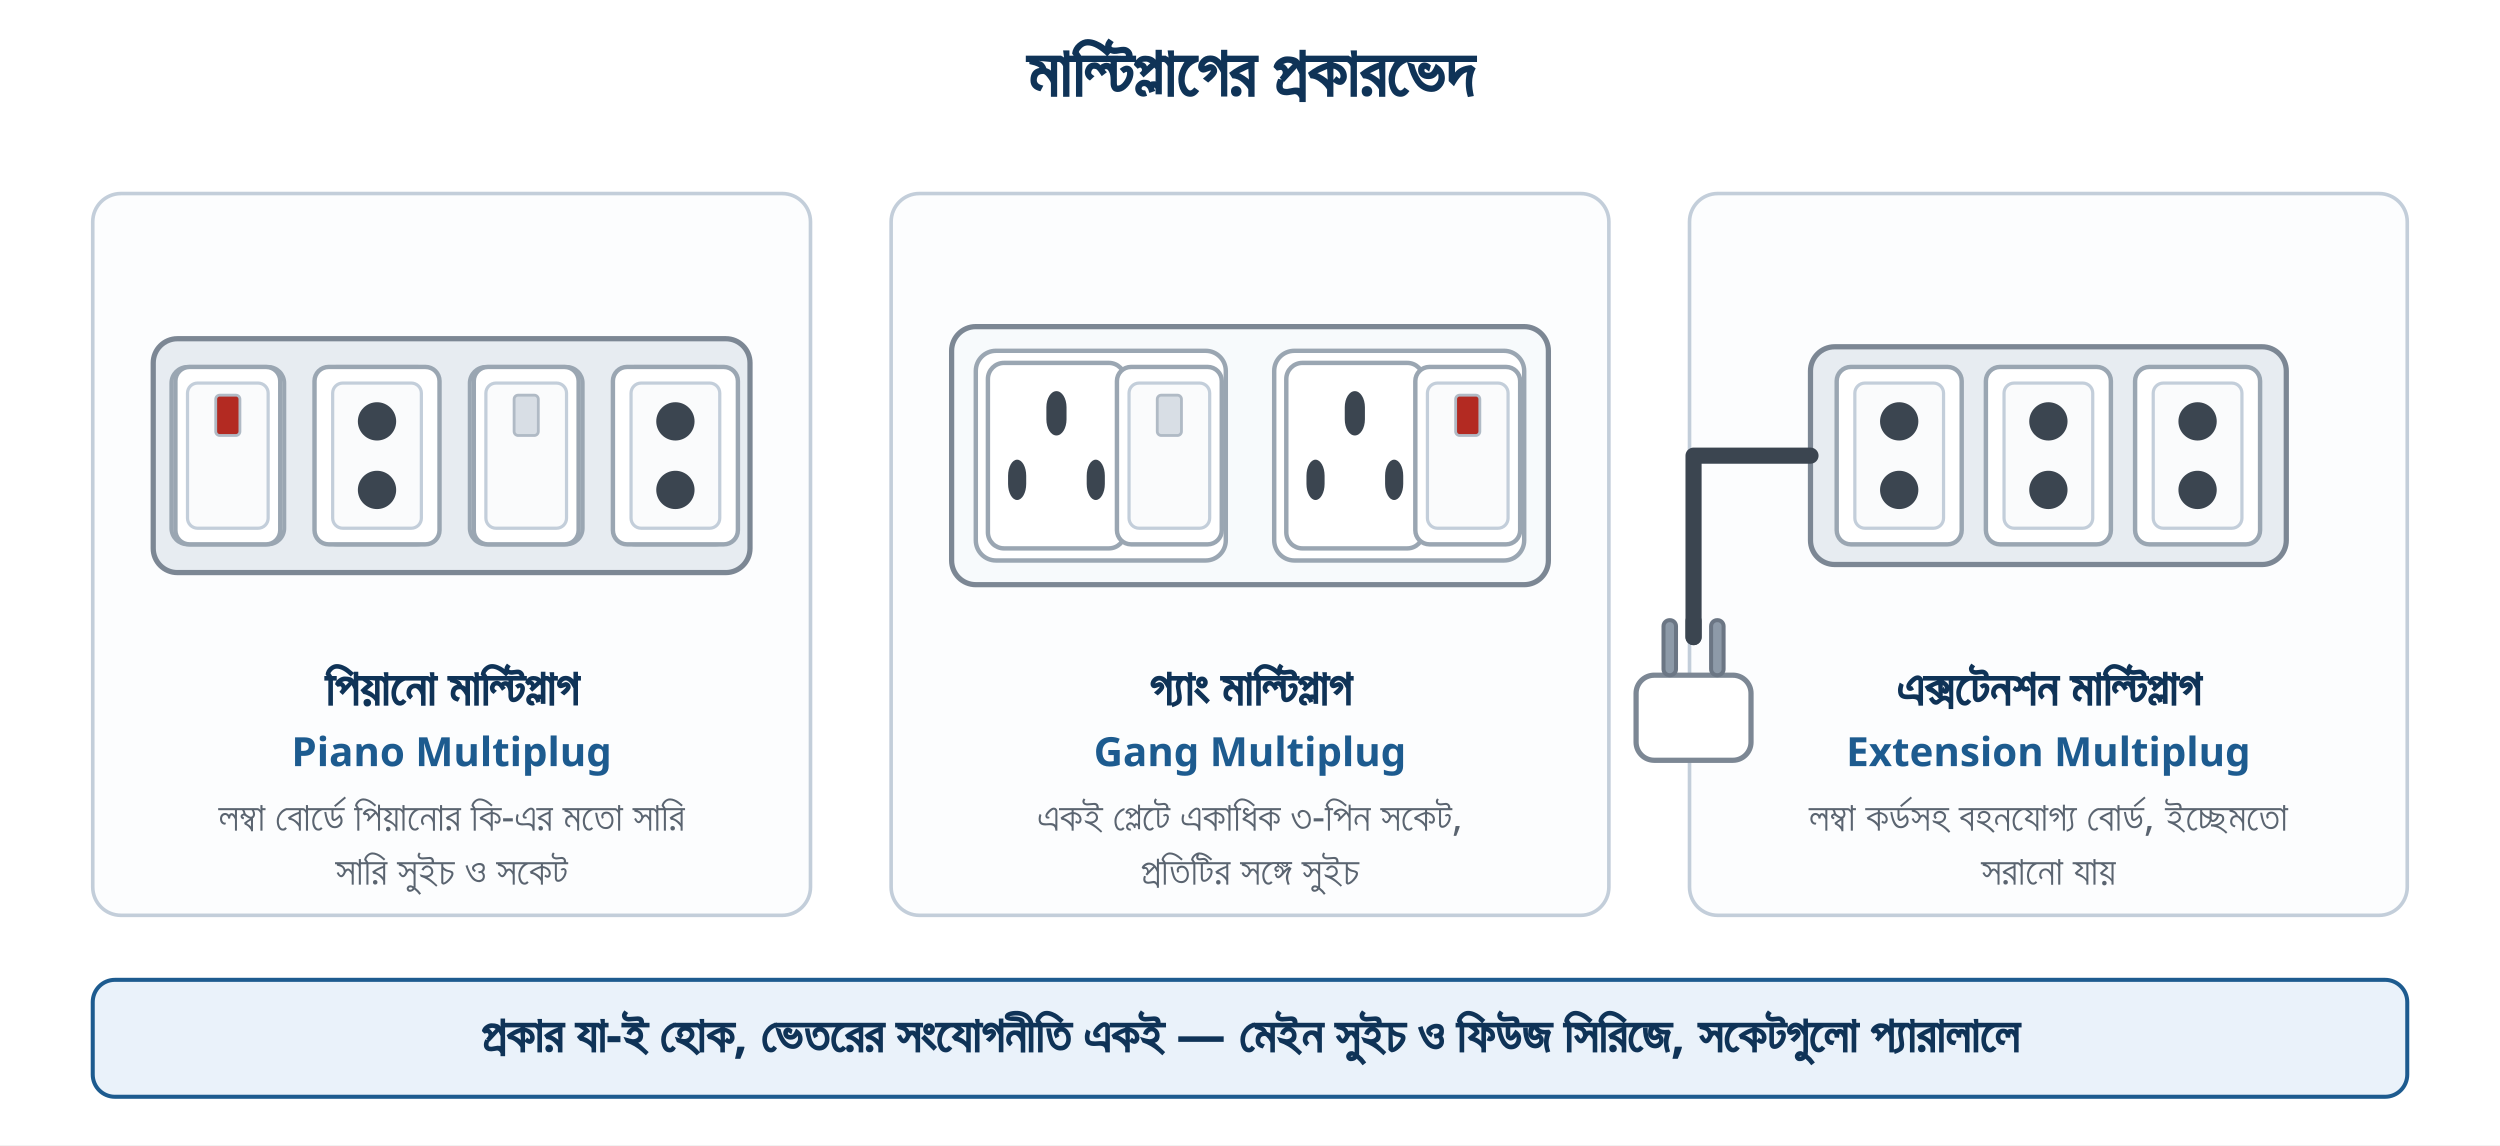
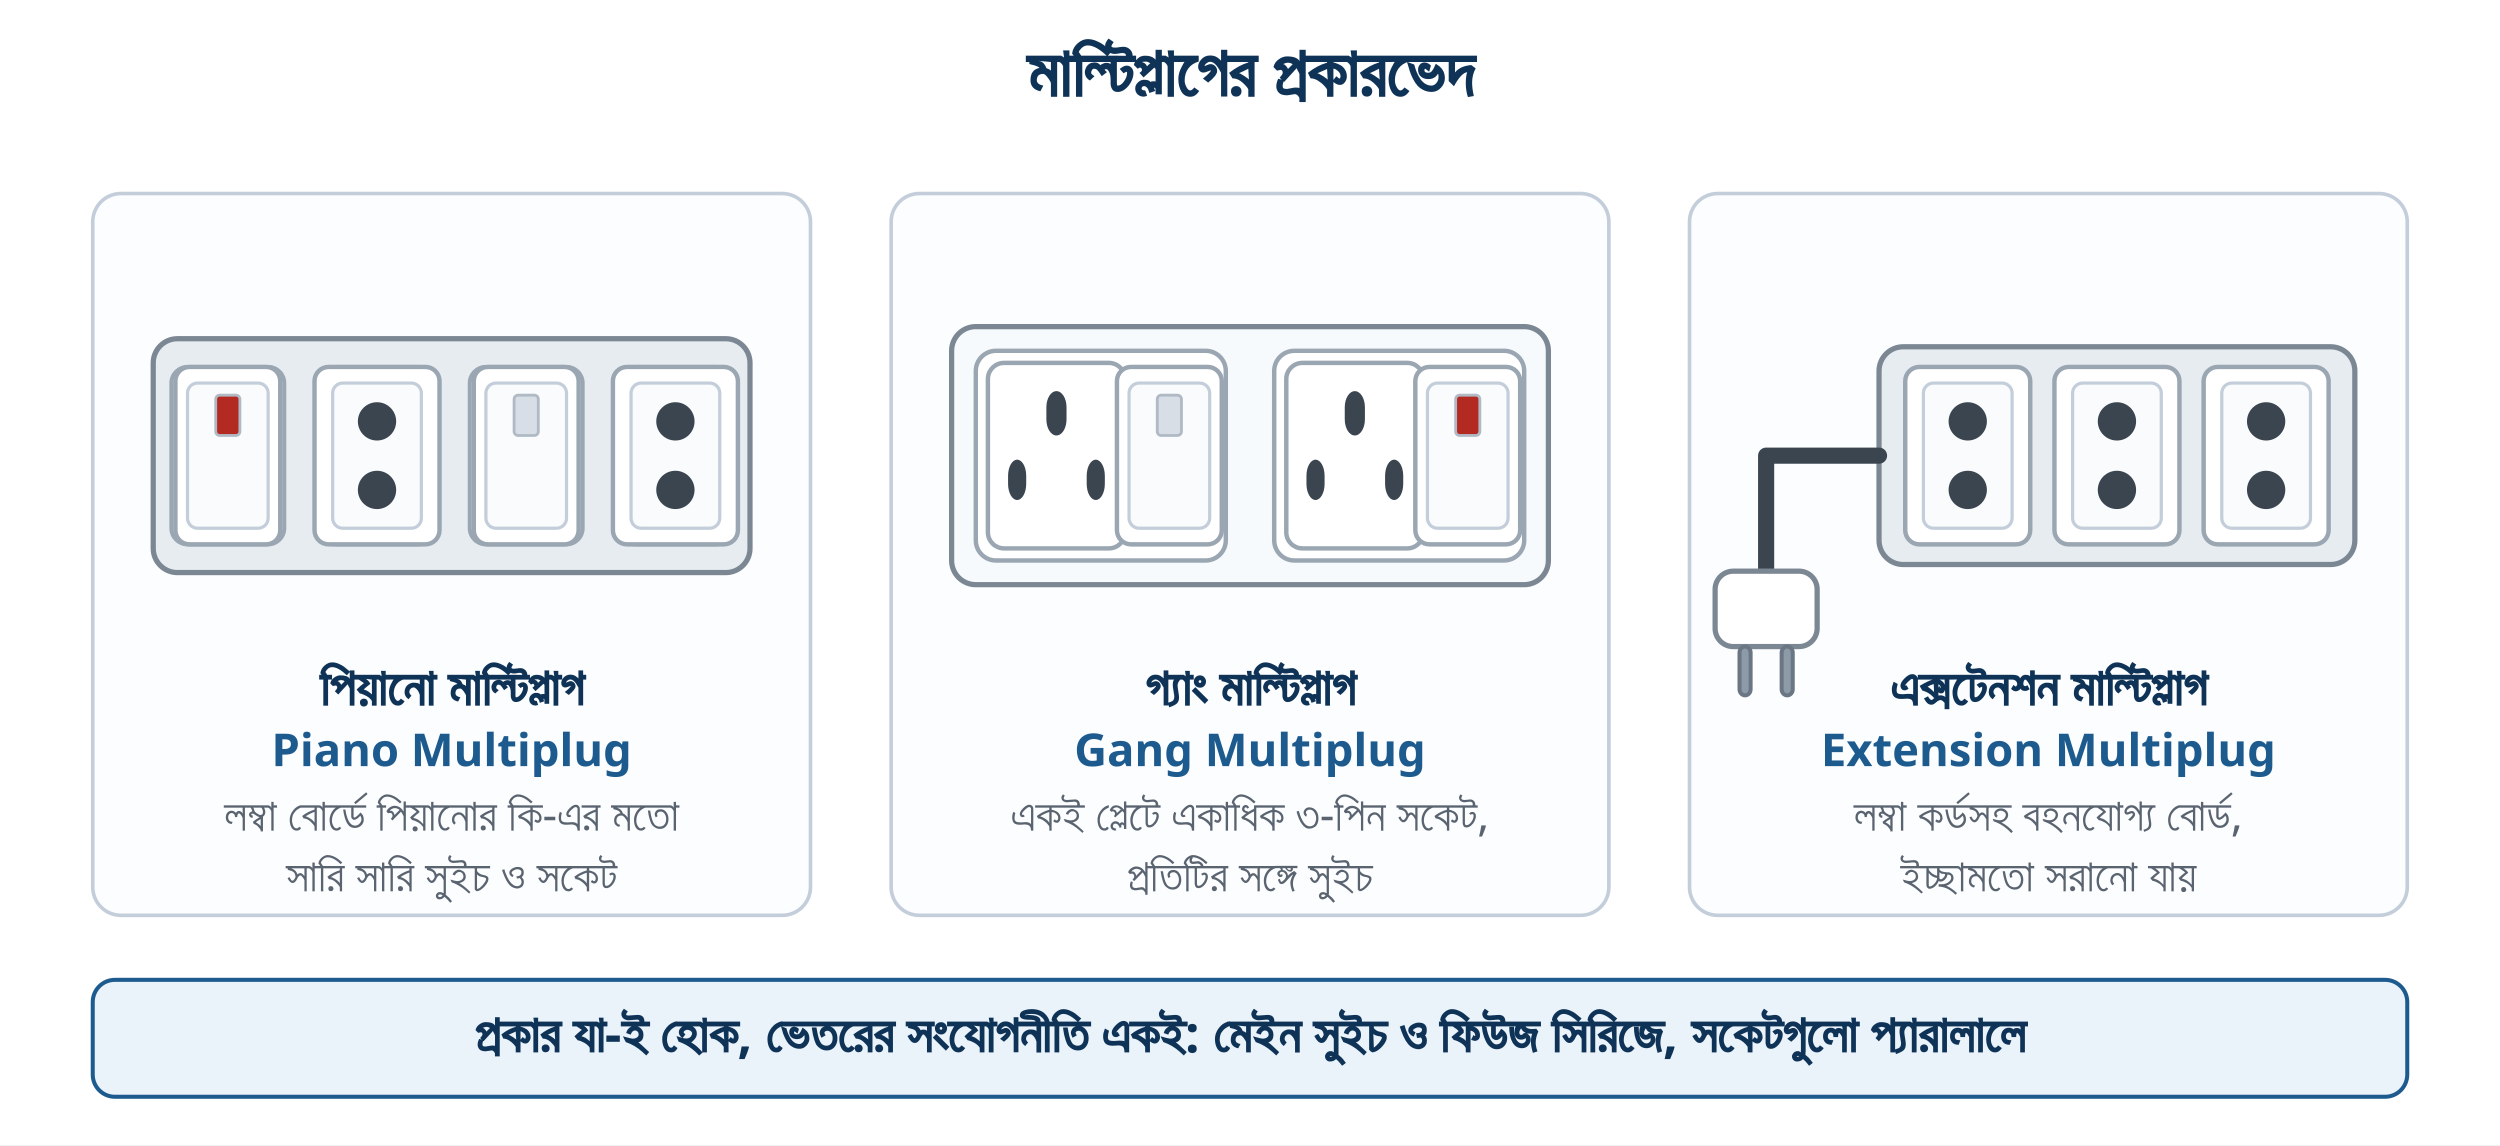
<svg xmlns="http://www.w3.org/2000/svg" width="1240" height="568" viewBox="0 0 1240 568">
  <rect width="1240" height="568" fill="#FFFFFF" />
  <text x="620.0" y="48.0" font-family="Kalpurush" font-size="34" font-weight="700" fill="#0F3357" text-anchor="middle">মাল্টিপ্লাগের প্রকারভেদ</text>
  <rect x="46.0" y="96.0" width="356.0" height="358.0" rx="14" fill="#FCFDFE" stroke="#C3CEDA" stroke-width="1.8" />
  <rect x="76.0" y="168.0" width="296.0" height="116.0" rx="12" fill="#E7ECF1" stroke="#7C8794" stroke-width="2.6" />
  <rect x="85.0" y="182.0" width="56.0" height="88.0" rx="8" fill="#F2F5F8" stroke="#9AA6B2" stroke-width="2" />
  <rect x="87.0" y="182.0" width="52.0" height="88.0" rx="7" fill="#FFFFFF" stroke="#9AA6B2" stroke-width="2.2" />
  <rect x="93.0" y="190.0" width="40.0" height="72.0" rx="5" fill="#FAFBFC" stroke="#C3CEDA" stroke-width="1.6" />
  <rect x="107.0" y="196.0" width="12.0" height="20.0" rx="2" fill="#B32A22" stroke="#B0BAC5" stroke-width="1.4" />
  <rect x="159.0" y="182.0" width="56.0" height="88.0" rx="8" fill="#F2F5F8" stroke="#9AA6B2" stroke-width="2" />
  <rect x="156.0" y="182.0" width="62.0" height="88.0" rx="7" fill="#FFFFFF" stroke="#9AA6B2" stroke-width="2.2" />
  <rect x="165.0" y="190.0" width="44.0" height="72.0" rx="5" fill="#FAFBFC" stroke="#C3CEDA" stroke-width="1.6" />
  <circle cx="187.0" cy="209.0" r="9.5" fill="#3B4550" stroke="none" stroke-width="2" />
  <circle cx="187.0" cy="243.0" r="9.5" fill="#3B4550" stroke="none" stroke-width="2" />
  <rect x="233.0" y="182.0" width="56.0" height="88.0" rx="8" fill="#F2F5F8" stroke="#9AA6B2" stroke-width="2" />
  <rect x="235.0" y="182.0" width="52.0" height="88.0" rx="7" fill="#FFFFFF" stroke="#9AA6B2" stroke-width="2.2" />
  <rect x="241.0" y="190.0" width="40.0" height="72.0" rx="5" fill="#FAFBFC" stroke="#C3CEDA" stroke-width="1.6" />
  <rect x="255.0" y="196.0" width="12.0" height="20.0" rx="2" fill="#D8DEE5" stroke="#B0BAC5" stroke-width="1.4" />
  <rect x="307.0" y="182.0" width="56.0" height="88.0" rx="8" fill="#F2F5F8" stroke="#9AA6B2" stroke-width="2" />
  <rect x="304.0" y="182.0" width="62.0" height="88.0" rx="7" fill="#FFFFFF" stroke="#9AA6B2" stroke-width="2.2" />
  <rect x="313.0" y="190.0" width="44.0" height="72.0" rx="5" fill="#FAFBFC" stroke="#C3CEDA" stroke-width="1.6" />
  <circle cx="335.0" cy="209.0" r="9.5" fill="#3B4550" stroke="none" stroke-width="2" />
  <circle cx="335.0" cy="243.0" r="9.5" fill="#3B4550" stroke="none" stroke-width="2" />
-   <text x="224.0" y="350.0" font-family="Kalpurush" font-size="24.5" font-weight="700" fill="#0F3357" text-anchor="middle">পিয়ানো মাল্টিপ্লাগ</text>
-   <text x="224.0" y="380.0" font-family="Kalpurush" font-size="20" font-weight="600" fill="#1D5B8F" text-anchor="middle">Piano Multiplug</text>
-   <text x="224.0" y="412.0" font-family="Kalpurush" font-size="20" font-weight="400" fill="#5A6470" text-anchor="middle">লম্বা বোর্ডে পিয়ানোর কি-এর মতো সারি</text>
-   <text x="224.0" y="438.8" font-family="Kalpurush" font-size="20" font-weight="400" fill="#5A6470" text-anchor="middle">সারি সুইচ ও সকেট</text>
+   <text x="224.0" y="350.0" font-family="Kalpurush" font-size="25.5" font-weight="700" fill="#0F3357" text-anchor="middle">পিয়ানো মাল্টিপ্লাগ</text>
+   <text x="224.0" y="380.0" font-family="Kalpurush" font-size="22.5" font-weight="600" fill="#1D5B8F" text-anchor="middle">Piano Multiplug</text>
+   <text x="224.0" y="412.0" font-family="Kalpurush" font-size="22.5" font-weight="400" fill="#5A6470" text-anchor="middle">লম্বা বোর্ডে পিয়ানোর কি-এর মতো</text>
+   <text x="224.0" y="442.1" font-family="Kalpurush" font-size="22.5" font-weight="400" fill="#5A6470" text-anchor="middle">সারি সারি সুইচ ও সকেট</text>
  <rect x="442.0" y="96.0" width="356.0" height="358.0" rx="14" fill="#FCFDFE" stroke="#C3CEDA" stroke-width="1.8" />
  <rect x="472.0" y="162.0" width="296.0" height="128.0" rx="12" fill="#F7FAFC" stroke="#7C8794" stroke-width="2.6" />
  <rect x="484.0" y="174.0" width="124.0" height="104.0" rx="10" fill="#FFFFFF" stroke="#9AA6B2" stroke-width="2.2" />
  <rect x="490.0" y="180.0" width="68.0" height="92.0" rx="8" fill="#FFFFFF" stroke="#9AA6B2" stroke-width="2.2" />
  <rect x="519.0" y="194.0" width="10.0" height="22.0" rx="8" fill="#3B4550" stroke="none" stroke-width="1.5" />
  <rect x="500.0" y="228.0" width="9.0" height="20.0" rx="8" fill="#3B4550" stroke="none" stroke-width="1.5" />
  <rect x="539.0" y="228.0" width="9.0" height="20.0" rx="8" fill="#3B4550" stroke="none" stroke-width="1.5" />
  <rect x="554.0" y="182.0" width="52.0" height="88.0" rx="7" fill="#FFFFFF" stroke="#9AA6B2" stroke-width="2.2" />
  <rect x="560.0" y="190.0" width="40.0" height="72.0" rx="5" fill="#FAFBFC" stroke="#C3CEDA" stroke-width="1.6" />
  <rect x="574.0" y="196.0" width="12.0" height="20.0" rx="2" fill="#D8DEE5" stroke="#B0BAC5" stroke-width="1.4" />
  <rect x="632.0" y="174.0" width="124.0" height="104.0" rx="10" fill="#FFFFFF" stroke="#9AA6B2" stroke-width="2.2" />
  <rect x="638.0" y="180.0" width="68.0" height="92.0" rx="8" fill="#FFFFFF" stroke="#9AA6B2" stroke-width="2.2" />
  <rect x="667.0" y="194.0" width="10.0" height="22.0" rx="8" fill="#3B4550" stroke="none" stroke-width="1.5" />
  <rect x="648.0" y="228.0" width="9.0" height="20.0" rx="8" fill="#3B4550" stroke="none" stroke-width="1.5" />
  <rect x="687.0" y="228.0" width="9.0" height="20.0" rx="8" fill="#3B4550" stroke="none" stroke-width="1.5" />
  <rect x="702.0" y="182.0" width="52.0" height="88.0" rx="7" fill="#FFFFFF" stroke="#9AA6B2" stroke-width="2.2" />
  <rect x="708.0" y="190.0" width="40.0" height="72.0" rx="5" fill="#FAFBFC" stroke="#C3CEDA" stroke-width="1.6" />
  <rect x="722.0" y="196.0" width="12.0" height="20.0" rx="2" fill="#B32A22" stroke="#B0BAC5" stroke-width="1.4" />
-   <text x="620.0" y="350.0" font-family="Kalpurush" font-size="24.5" font-weight="700" fill="#0F3357" text-anchor="middle">গ্যাং মাল্টিপ্লাগ</text>
-   <text x="620.0" y="380.0" font-family="Kalpurush" font-size="20" font-weight="600" fill="#1D5B8F" text-anchor="middle">Gang Multiplug</text>
-   <text x="620.0" y="412.0" font-family="Kalpurush" font-size="20" font-weight="400" fill="#5A6470" text-anchor="middle">একই প্লেটে একাধিক ৩-পিন সকেট,</text>
-   <text x="620.0" y="438.8" font-family="Kalpurush" font-size="20" font-weight="400" fill="#5A6470" text-anchor="middle">প্রতিটির সঙ্গে সুইচ</text>
+   <text x="620.0" y="350.0" font-family="Kalpurush" font-size="25.5" font-weight="700" fill="#0F3357" text-anchor="middle">গ্যাং মাল্টিপ্লাগ</text>
+   <text x="620.0" y="380.0" font-family="Kalpurush" font-size="22.5" font-weight="600" fill="#1D5B8F" text-anchor="middle">Gang Multiplug</text>
+   <text x="620.0" y="412.0" font-family="Kalpurush" font-size="22.5" font-weight="400" fill="#5A6470" text-anchor="middle">একই প্লেটে একাধিক ৩-পিন সকেট,</text>
+   <text x="620.0" y="442.1" font-family="Kalpurush" font-size="22.5" font-weight="400" fill="#5A6470" text-anchor="middle">প্রতিটির সঙ্গে সুইচ</text>
  <rect x="838.0" y="96.0" width="356.0" height="358.0" rx="14" fill="#FCFDFE" stroke="#C3CEDA" stroke-width="1.8" />
-   <rect x="898.0" y="172.0" width="236.0" height="108.0" rx="12" fill="#E7ECF1" stroke="#7C8794" stroke-width="2.6" />
-   <rect x="911.0" y="182.0" width="62.0" height="88.0" rx="7" fill="#FFFFFF" stroke="#9AA6B2" stroke-width="2.2" />
-   <rect x="920.0" y="190.0" width="44.0" height="72.0" rx="5" fill="#FAFBFC" stroke="#C3CEDA" stroke-width="1.6" />
-   <circle cx="942.0" cy="209.0" r="9.5" fill="#3B4550" stroke="none" stroke-width="2" />
-   <circle cx="942.0" cy="243.0" r="9.5" fill="#3B4550" stroke="none" stroke-width="2" />
-   <rect x="985.0" y="182.0" width="62.0" height="88.0" rx="7" fill="#FFFFFF" stroke="#9AA6B2" stroke-width="2.2" />
-   <rect x="994.0" y="190.0" width="44.0" height="72.0" rx="5" fill="#FAFBFC" stroke="#C3CEDA" stroke-width="1.6" />
-   <circle cx="1016.0" cy="209.0" r="9.5" fill="#3B4550" stroke="none" stroke-width="2" />
-   <circle cx="1016.0" cy="243.0" r="9.5" fill="#3B4550" stroke="none" stroke-width="2" />
-   <rect x="1059.0" y="182.0" width="62.0" height="88.0" rx="7" fill="#FFFFFF" stroke="#9AA6B2" stroke-width="2.2" />
-   <rect x="1068.0" y="190.0" width="44.0" height="72.0" rx="5" fill="#FAFBFC" stroke="#C3CEDA" stroke-width="1.6" />
-   <circle cx="1090.0" cy="209.0" r="9.5" fill="#3B4550" stroke="none" stroke-width="2" />
-   <circle cx="1090.0" cy="243.0" r="9.5" fill="#3B4550" stroke="none" stroke-width="2" />
-   <path d="M 898.0 226 L 840.0 226 L 840.0 316" fill="none" stroke="#3B4550" stroke-width="8" stroke-linecap="round" stroke-linejoin="round" />
-   <rect x="811.5" y="334.9" width="57.0" height="42.2" rx="9" fill="#FFFFFF" stroke="#7C8794" stroke-width="2.6" />
-   <rect x="825.1" y="307.6" width="6.2" height="27.3" rx="3" fill="#8D9AA8" stroke="#6B7684" stroke-width="2" />
-   <rect x="848.7" y="307.6" width="6.2" height="27.3" rx="3" fill="#8D9AA8" stroke="#6B7684" stroke-width="2" />
-   <path d="M 840.0 316 L 840.0 308" fill="none" stroke="#3B4550" stroke-width="8" stroke-linecap="round" stroke-linejoin="round" />
-   <text x="1016.0" y="350.0" font-family="Kalpurush" font-size="24.5" font-weight="700" fill="#0F3357" text-anchor="middle">এক্সটেনশন মাল্টিপ্লাগ</text>
-   <text x="1016.0" y="380.0" font-family="Kalpurush" font-size="20" font-weight="600" fill="#1D5B8F" text-anchor="middle">Extension Multiplug</text>
-   <text x="1016.0" y="412.0" font-family="Kalpurush" font-size="20" font-weight="400" fill="#5A6470" text-anchor="middle">লম্বা কর্ডসহ বহনযোগ্য বোর্ড, ইচ্ছেমতো</text>
-   <text x="1016.0" y="438.8" font-family="Kalpurush" font-size="20" font-weight="400" fill="#5A6470" text-anchor="middle">সরানো যায়</text>
+   <rect x="932.0" y="172.0" width="236.0" height="108.0" rx="12" fill="#E7ECF1" stroke="#7C8794" stroke-width="2.6" />
+   <rect x="945.0" y="182.0" width="62.0" height="88.0" rx="7" fill="#FFFFFF" stroke="#9AA6B2" stroke-width="2.2" />
+   <rect x="954.0" y="190.0" width="44.0" height="72.0" rx="5" fill="#FAFBFC" stroke="#C3CEDA" stroke-width="1.6" />
+   <circle cx="976.0" cy="209.0" r="9.5" fill="#3B4550" stroke="none" stroke-width="2" />
+   <circle cx="976.0" cy="243.0" r="9.5" fill="#3B4550" stroke="none" stroke-width="2" />
+   <rect x="1019.0" y="182.0" width="62.0" height="88.0" rx="7" fill="#FFFFFF" stroke="#9AA6B2" stroke-width="2.2" />
+   <rect x="1028.0" y="190.0" width="44.0" height="72.0" rx="5" fill="#FAFBFC" stroke="#C3CEDA" stroke-width="1.6" />
+   <circle cx="1050.0" cy="209.0" r="9.5" fill="#3B4550" stroke="none" stroke-width="2" />
+   <circle cx="1050.0" cy="243.0" r="9.5" fill="#3B4550" stroke="none" stroke-width="2" />
+   <rect x="1093.0" y="182.0" width="62.0" height="88.0" rx="7" fill="#FFFFFF" stroke="#9AA6B2" stroke-width="2.2" />
+   <rect x="1102.0" y="190.0" width="44.0" height="72.0" rx="5" fill="#FAFBFC" stroke="#C3CEDA" stroke-width="1.6" />
+   <circle cx="1124.0" cy="209.0" r="9.5" fill="#3B4550" stroke="none" stroke-width="2" />
+   <circle cx="1124.0" cy="243.0" r="9.5" fill="#3B4550" stroke="none" stroke-width="2" />
+   <path d="M 932.0 226 L 876.0 226 L 876.0 284" fill="none" stroke="#3B4550" stroke-width="8" stroke-linecap="round" stroke-linejoin="round" />
+   <rect x="850.7" y="283.3" width="50.6" height="37.4" rx="9" fill="#FFFFFF" stroke="#7C8794" stroke-width="2.6" />
+   <rect x="862.8" y="320.7" width="5.5" height="24.2" rx="3" fill="#8D9AA8" stroke="#6B7684" stroke-width="2" />
+   <rect x="883.7" y="320.7" width="5.5" height="24.2" rx="3" fill="#8D9AA8" stroke="#6B7684" stroke-width="2" />
+   <text x="1016.0" y="350.0" font-family="Kalpurush" font-size="25.5" font-weight="700" fill="#0F3357" text-anchor="middle">এক্সটেনশন মাল্টিপ্লাগ</text>
+   <text x="1016.0" y="380.0" font-family="Kalpurush" font-size="22.5" font-weight="600" fill="#1D5B8F" text-anchor="middle">Extension Multiplug</text>
+   <text x="1016.0" y="412.0" font-family="Kalpurush" font-size="22.5" font-weight="400" fill="#5A6470" text-anchor="middle">লম্বা কর্ডসহ বহনযোগ্য বোর্ড,</text>
+   <text x="1016.0" y="442.1" font-family="Kalpurush" font-size="22.5" font-weight="400" fill="#5A6470" text-anchor="middle">ইচ্ছামতো সরানো যায়</text>
  <rect x="46.0" y="486.0" width="1148.0" height="58.0" rx="11" fill="#EAF2FA" stroke="#1D5B8F" stroke-width="2" />
-   <text x="620.0" y="522.0" font-family="Kalpurush" font-size="24.5" font-weight="700" fill="#0F3357" text-anchor="middle">প্রকার যা-ই হোক, ভেতরের সংযোগনীতি একই — মেইন সুইচ ও ফিউজ সিরিজে, সকেটগুলো প্যারালালে</text>
+   <text x="620.0" y="522.0" font-family="Kalpurush" font-size="25.5" font-weight="700" fill="#0F3357" text-anchor="middle">প্রকার যা-ই হোক, ভেতরের সংযোগনীতি একই: মেইন সুইচ ও ফিউজ সিরিজে, সকেটগুলো প্যারালালে</text>
</svg>
